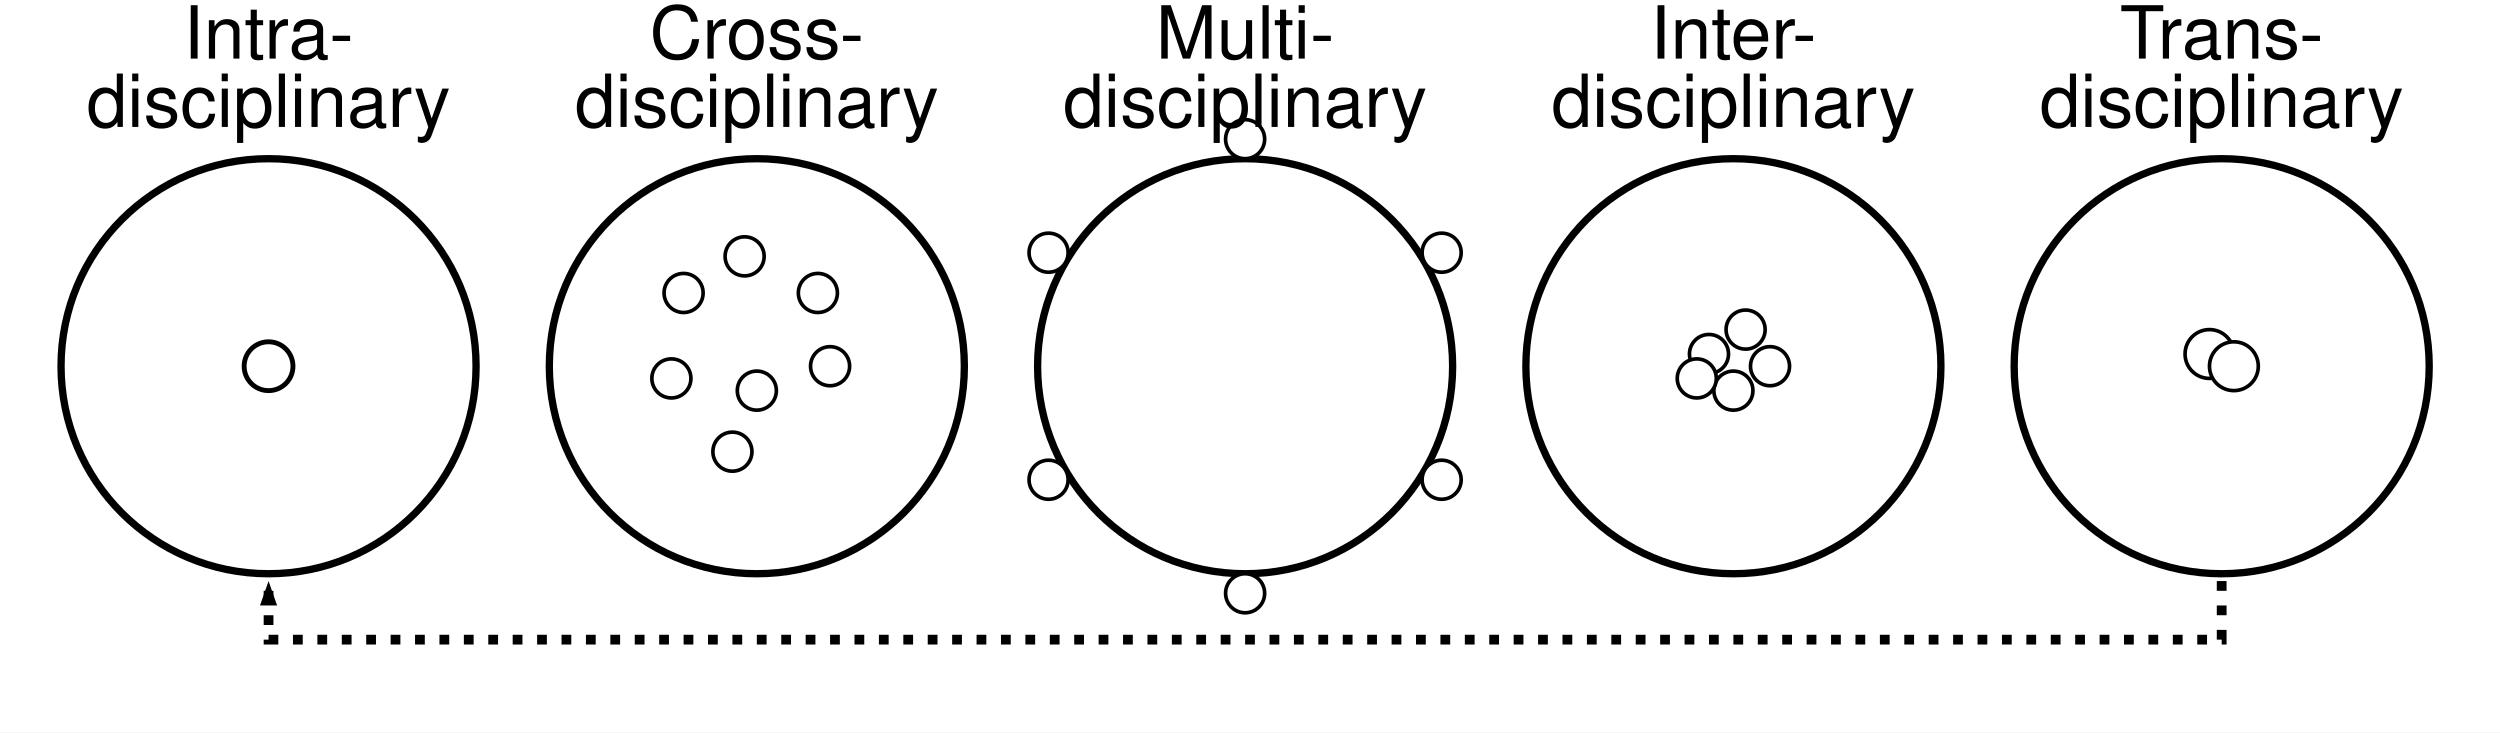
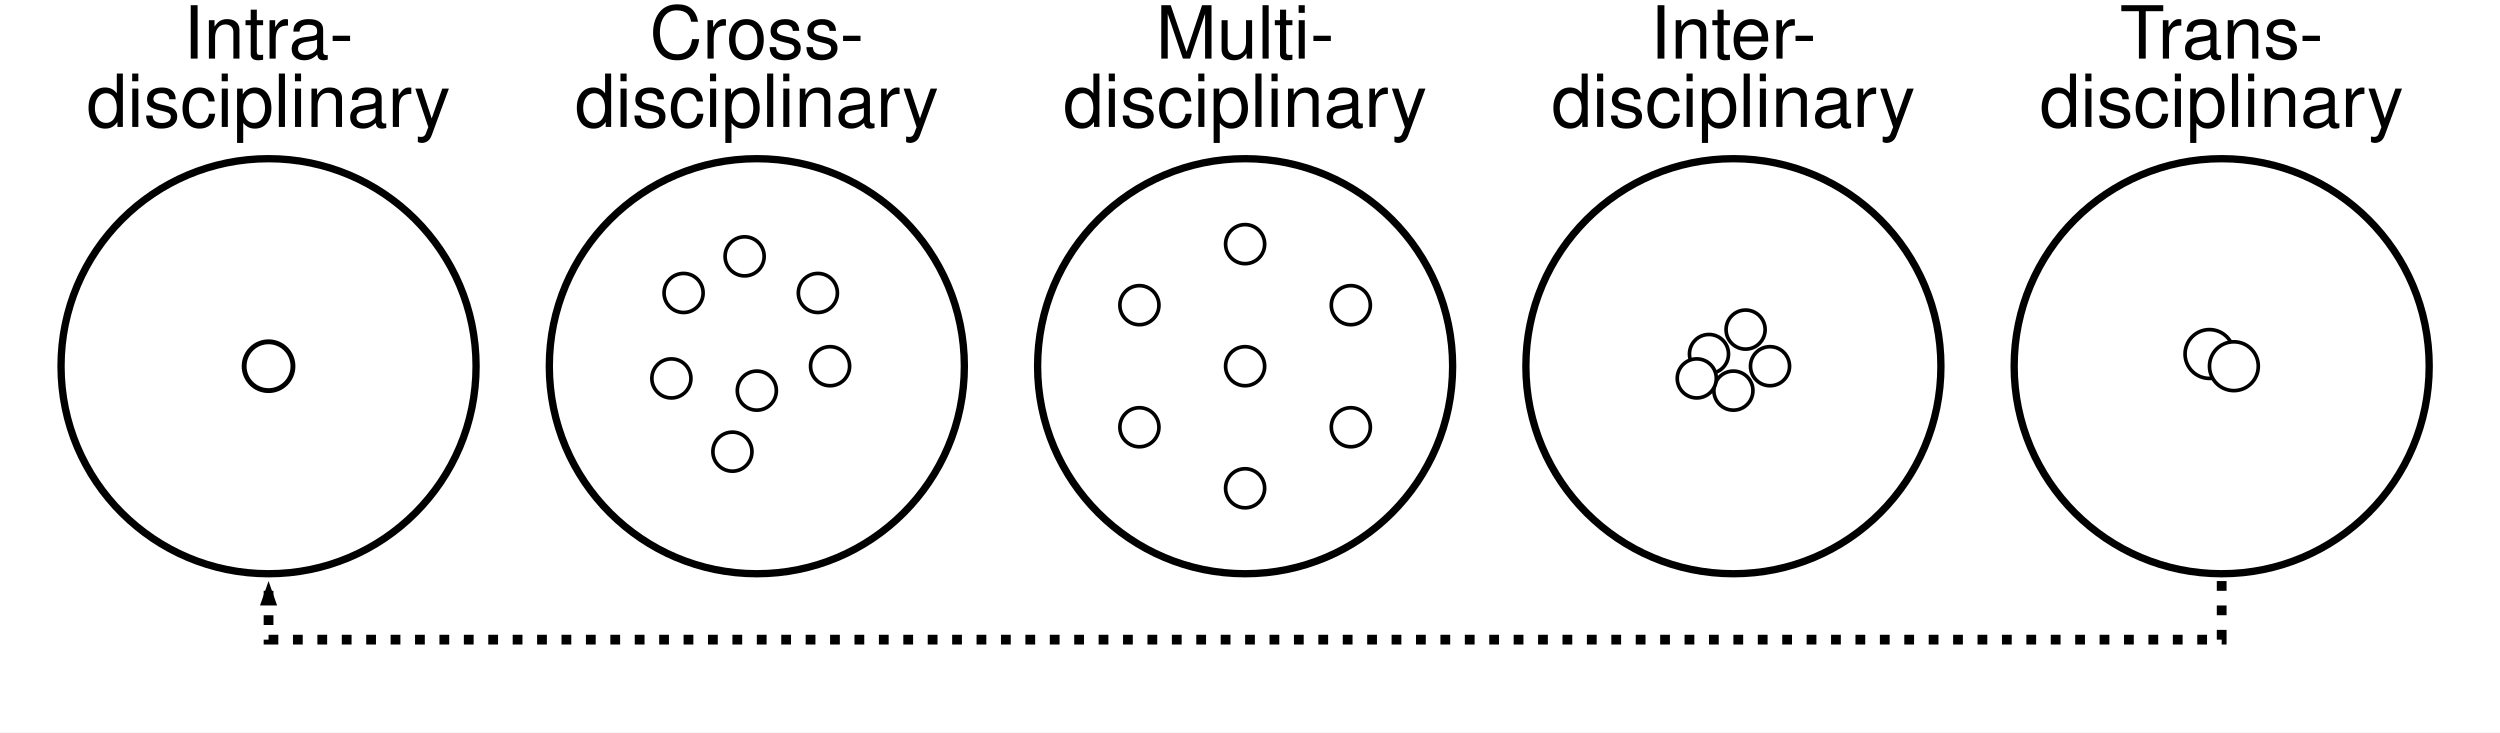
<svg xmlns="http://www.w3.org/2000/svg" width="1024" height="300" viewBox="0 0 1024 300">
  <defs>
    <marker id="arrowhead" markerWidth="10" markerHeight="7" refX="10" refY="3.5" orient="auto" markerUnits="userSpaceOnUse">
      <polygon points="0 0, 10 3.5, 0 7" fill="black" />
    </marker>
    <style>
      text {
        font-family: "Helvetica, Arial, sans-serif";
        fill: #000;
      }
    </style>
  </defs>
  <rect x="0" y="0" width="1024" height="300" fill="white" />
  <circle cx="110" cy="150" r="85" fill="white" stroke="black" stroke-width="3" />
  <circle cx="110" cy="150" r="10" fill="white" stroke="black" stroke-width="2" />
  <text x="110" y="24" text-anchor="middle" font-size="30">Intra-</text>
  <text x="110" y="52" text-anchor="middle" font-size="30">disciplinary</text>
  <circle cx="310" cy="150" r="85" fill="white" stroke="black" stroke-width="3" />
  <circle cx="280" cy="120" r="8" fill="white" stroke="black" stroke-width="1.5" />
  <circle cx="305" cy="105" r="8" fill="white" stroke="black" stroke-width="1.5" />
  <circle cx="335" cy="120" r="8" fill="white" stroke="black" stroke-width="1.5" />
  <circle cx="275" cy="155" r="8" fill="white" stroke="black" stroke-width="1.5" />
  <circle cx="310" cy="160" r="8" fill="white" stroke="black" stroke-width="1.5" />
  <circle cx="340" cy="150" r="8" fill="white" stroke="black" stroke-width="1.5" />
  <circle cx="300" cy="185" r="8" fill="white" stroke="black" stroke-width="1.5" />
  <text x="310" y="24" text-anchor="middle" font-size="30">Cross-</text>
  <text x="310" y="52" text-anchor="middle" font-size="30">disciplinary</text>
  <circle cx="510" cy="150" r="85" fill="white" stroke="black" stroke-width="3" />
-   <circle cx="510" cy="243" r="8" fill="white" stroke="black" stroke-width="1.5" />
-   <circle cx="590.5" cy="196.5" r="8" fill="white" stroke="black" stroke-width="1.5" />
-   <circle cx="590.5" cy="103.5" r="8" fill="white" stroke="black" stroke-width="1.5" />
-   <circle cx="510" cy="57" r="8" fill="white" stroke="black" stroke-width="1.5" />
-   <circle cx="429.5" cy="103.5" r="8" fill="white" stroke="black" stroke-width="1.5" />
-   <circle cx="429.5" cy="196.5" r="8" fill="white" stroke="black" stroke-width="1.5" />
+   <circle cx="510" cy="200" r="8" fill="white" stroke="black" stroke-width="1.5" />
+   <circle cx="466.7" cy="175" r="8" fill="white" stroke="black" stroke-width="1.5" />
+   <circle cx="466.7" cy="125" r="8" fill="white" stroke="black" stroke-width="1.5" />
+   <circle cx="510" cy="100" r="8" fill="white" stroke="black" stroke-width="1.5" />
+   <circle cx="553.3" cy="125" r="8" fill="white" stroke="black" stroke-width="1.5" />
+   <circle cx="553.3" cy="175" r="8" fill="white" stroke="black" stroke-width="1.5" />
+   <circle cx="510" cy="150" r="8" fill="white" stroke="black" stroke-width="1.5" />
  <text x="510" y="24" text-anchor="middle" font-size="30">Multi-</text>
  <text x="510" y="52" text-anchor="middle" font-size="30">disciplinary</text>
  <circle cx="710" cy="150" r="85" fill="white" stroke="black" stroke-width="3" />
  <circle cx="700" cy="145" r="8" fill="white" stroke="black" stroke-width="1.5" />
  <circle cx="715" cy="135" r="8" fill="white" stroke="black" stroke-width="1.5" />
  <circle cx="725" cy="150" r="8" fill="white" stroke="black" stroke-width="1.5" />
  <circle cx="710" cy="160" r="8" fill="white" stroke="black" stroke-width="1.5" />
  <circle cx="695" cy="155" r="8" fill="white" stroke="black" stroke-width="1.5" />
  <text x="710" y="24" text-anchor="middle" font-size="30">Inter-</text>
  <text x="710" y="52" text-anchor="middle" font-size="30">disciplinary</text>
  <circle cx="910" cy="150" r="85" fill="white" stroke="black" stroke-width="3" />
  <circle cx="905" cy="145" r="10" fill="white" stroke="black" stroke-width="1.5" />
  <circle cx="915" cy="150" r="10" fill="white" stroke="black" stroke-width="1.5" />
  <text x="910" y="24" text-anchor="middle" font-size="30">Trans-</text>
  <text x="910" y="52" text-anchor="middle" font-size="30">disciplinary</text>
  <path d="       M 910 238       L 910 262       L 110 262       L 110 238" fill="none" stroke="black" stroke-width="4" stroke-dasharray="4,6" marker-end="url(#arrowhead)" />
</svg>
